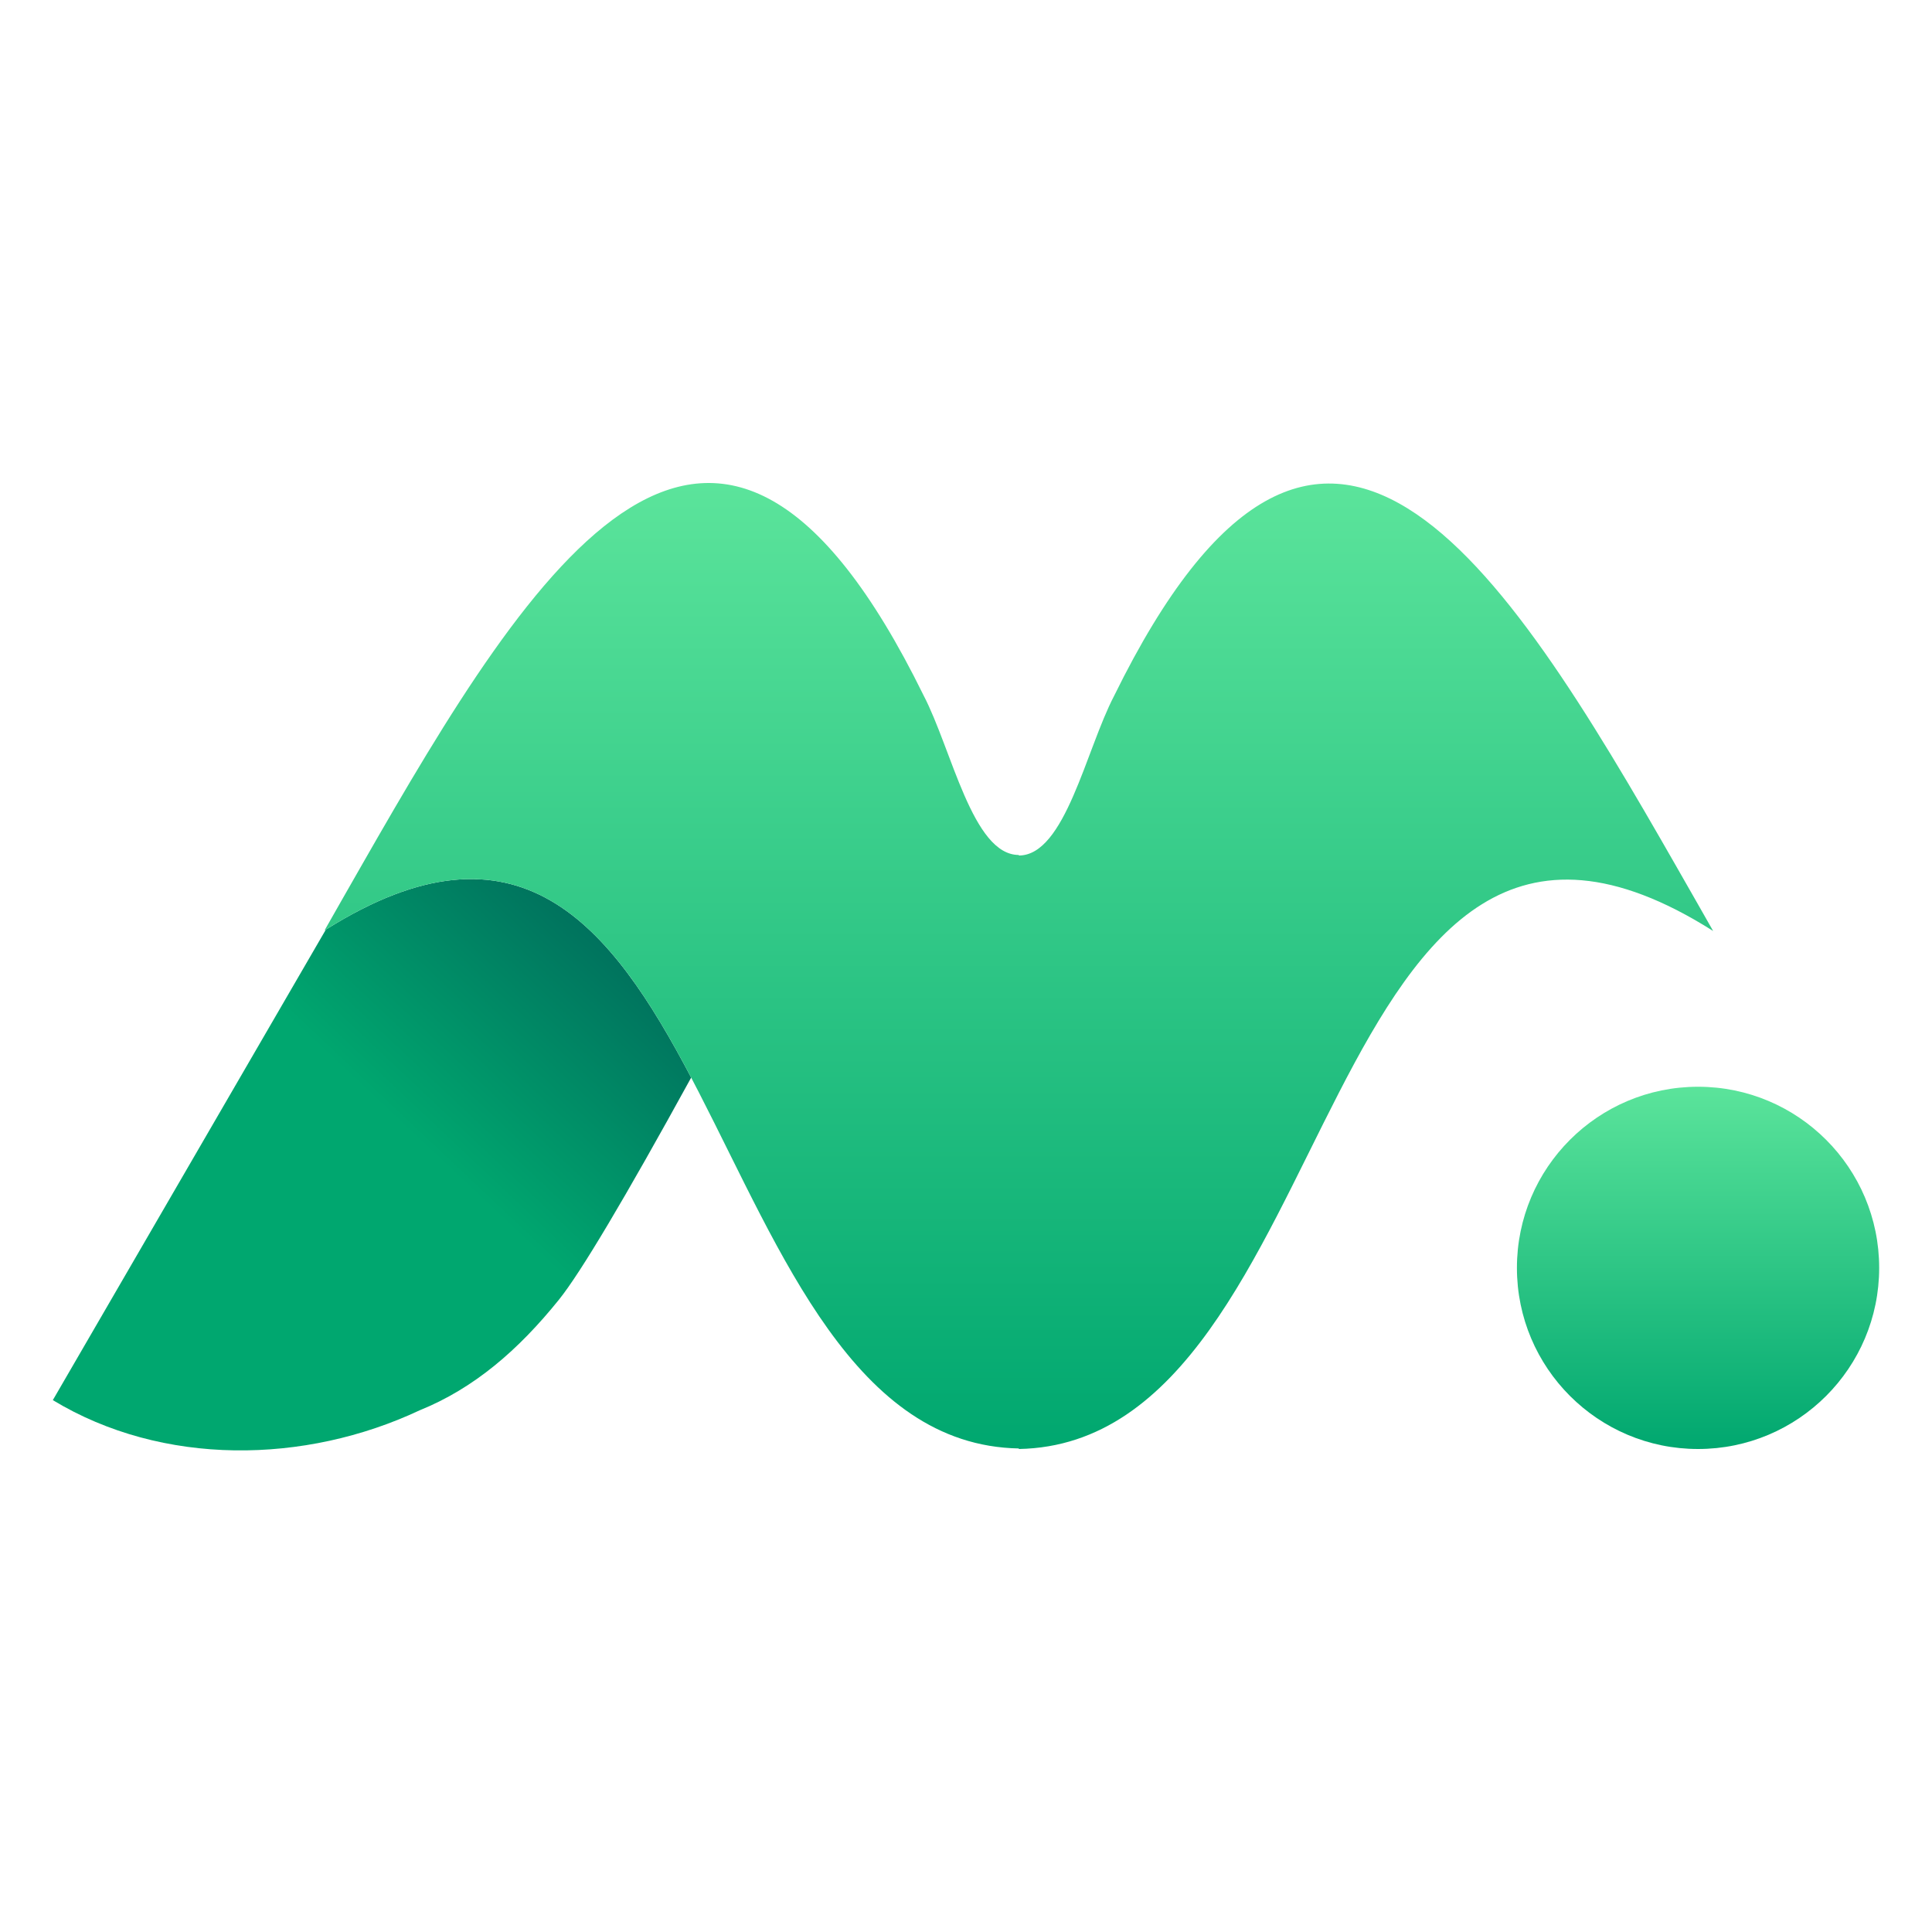
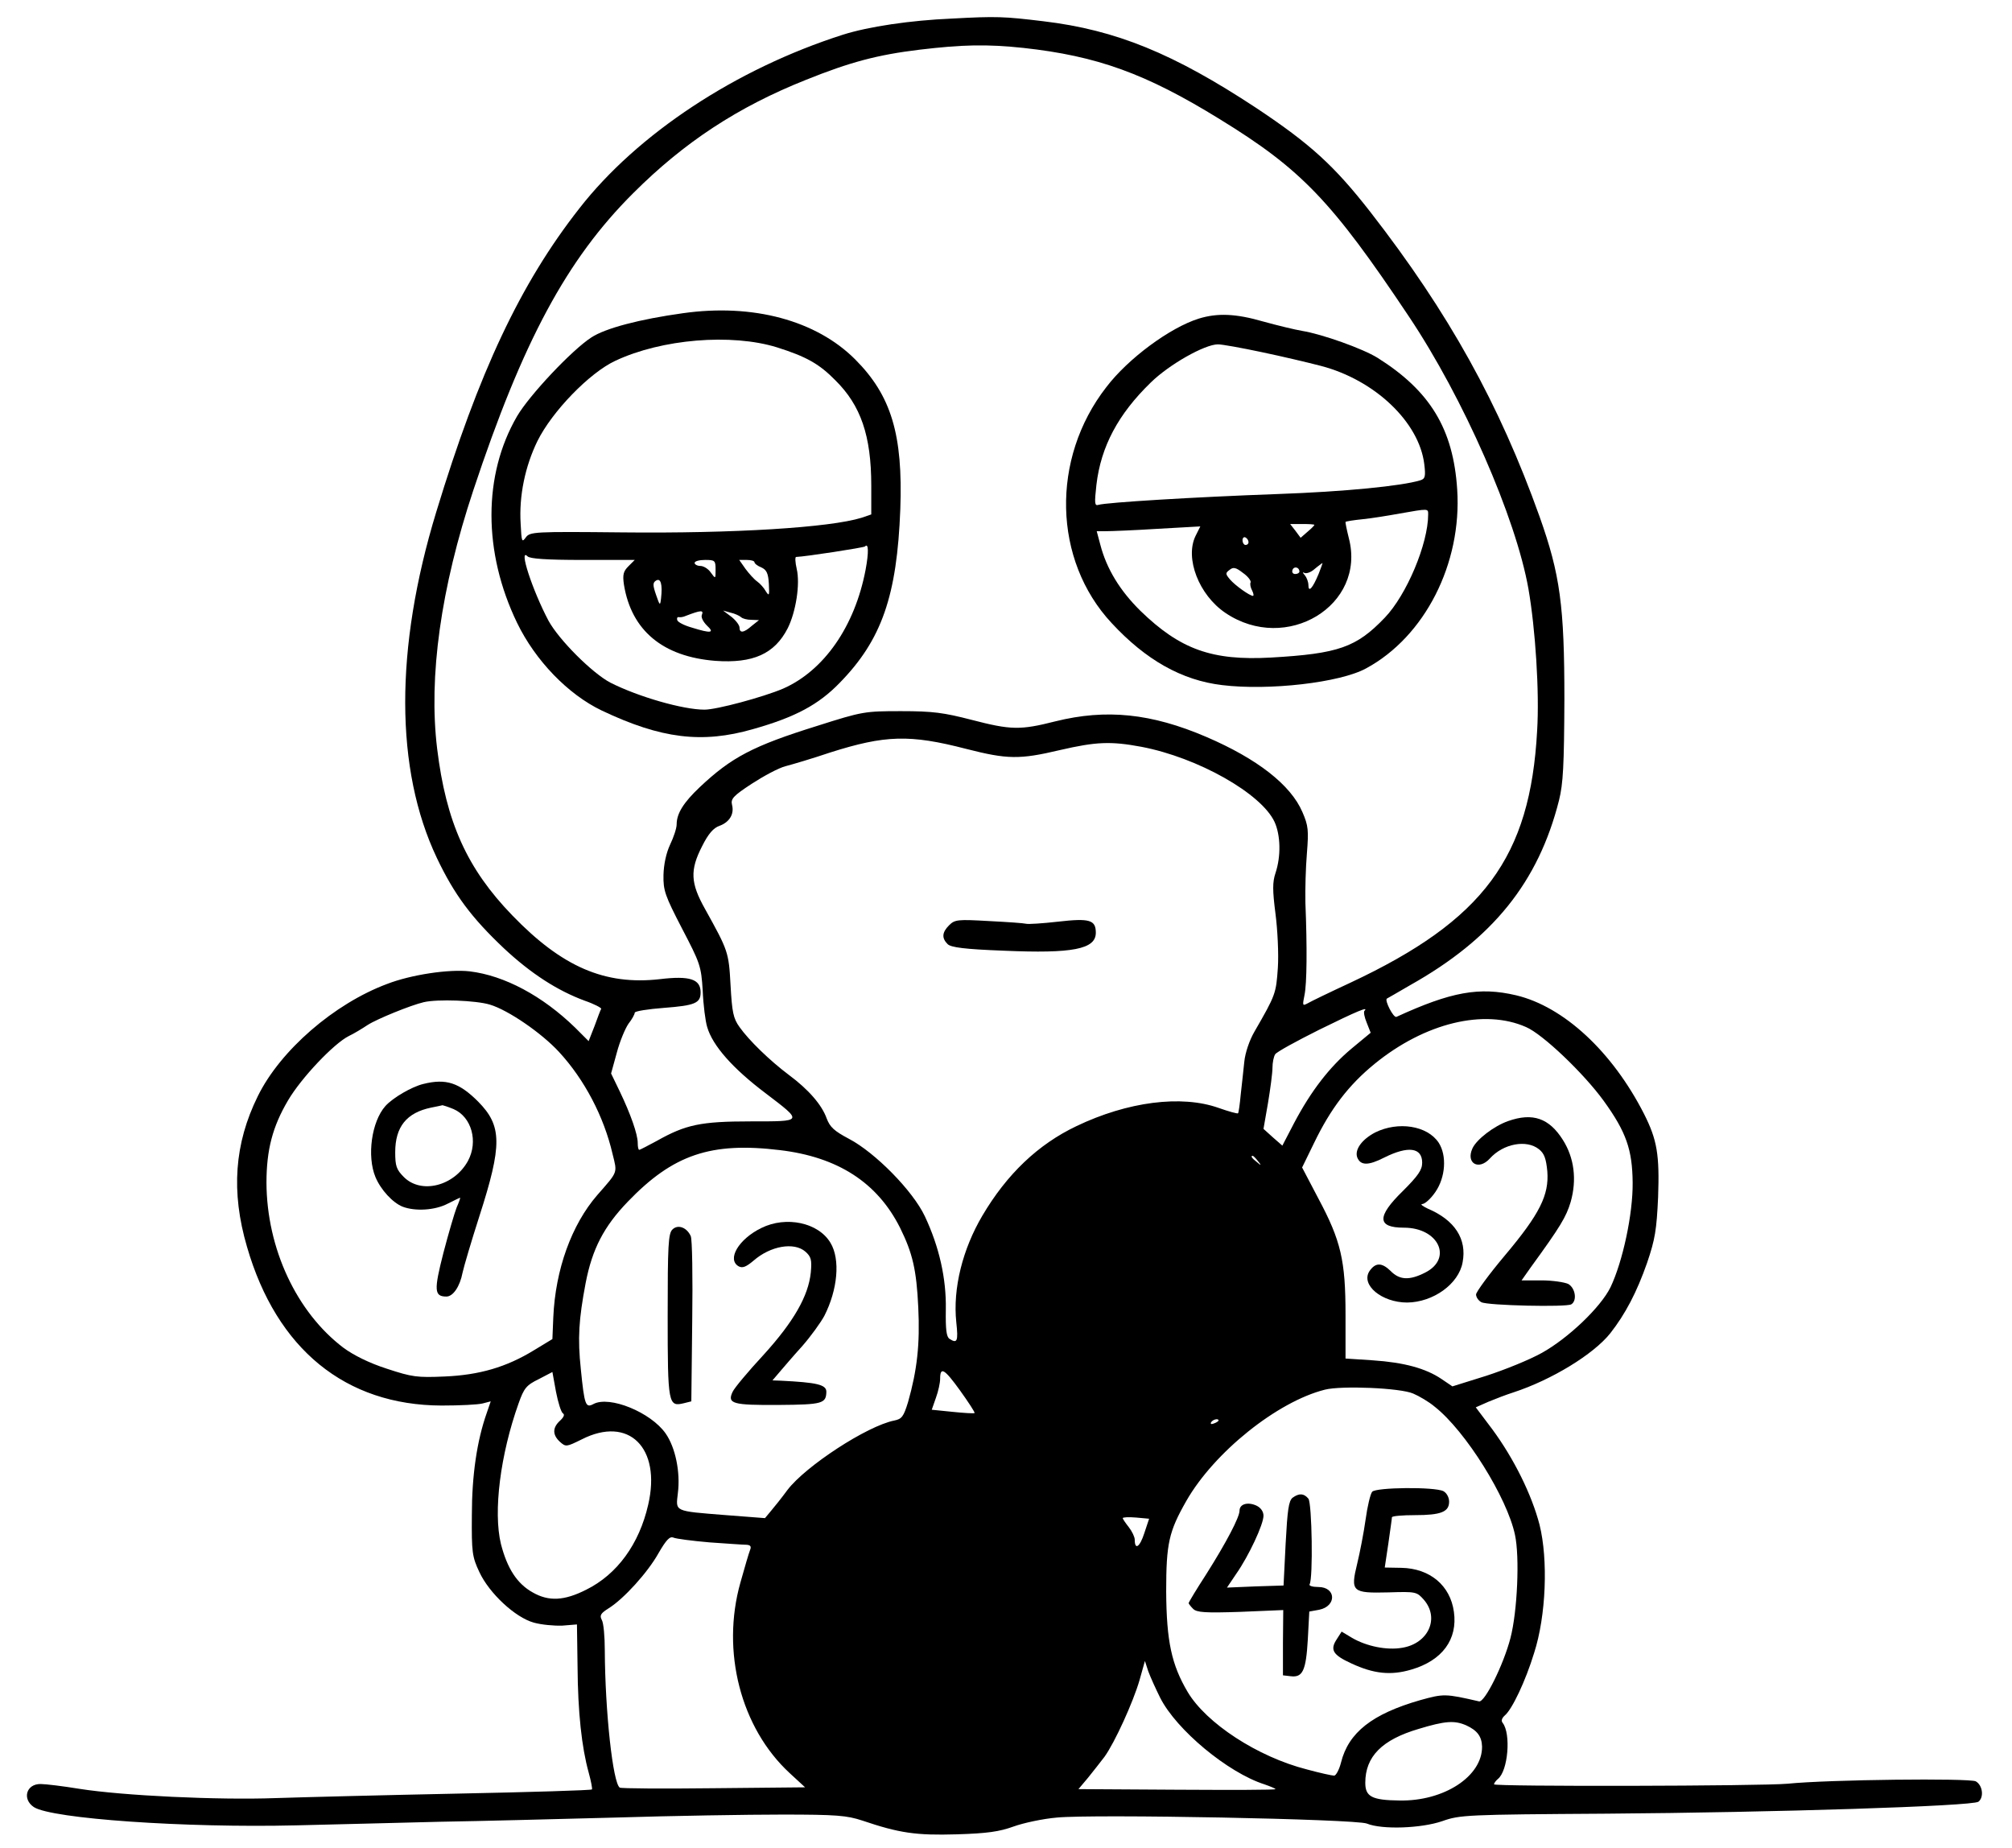
- <svg xmlns="http://www.w3.org/2000/svg" width="256" height="256" viewBox="0 0 256 256" fill="none">
-   <path d="M43.176 123.179C68.756 107.091 80.918 122.509 91.584 142.787C82.758 158.858 76.918 168.665 74.066 172.209C68.686 178.894 62.818 183.956 55.601 186.876C40.428 194.007 21.566 194.34 7 185.524L43.176 123.179Z" fill="url(#paint0_linear_4107_1209904)" />
-   <path fill-rule="evenodd" clip-rule="evenodd" d="M222.155 114.863C199.02 74.385 175.105 36.249 147.634 92.191C143.875 99.383 141.136 113.359 135 113.359V113.288C128.864 113.288 126.125 99.312 122.367 92.12C94.895 36.178 70.98 74.314 47.845 114.792C46.104 117.845 44.431 120.758 43 123.29C96.019 89.727 91.555 191.123 135 191.929V192C178.446 191.194 173.981 89.798 227 123.36C225.57 120.829 223.897 117.916 222.155 114.863" fill="url(#paint1_linear_4107_1209904)" />
-   <path fill-rule="evenodd" clip-rule="evenodd" d="M225 192C238.254 192 249 181.254 249 168C249 154.746 238.254 144 225 144C211.746 144 201 154.746 201 168C201 181.254 211.746 192 225 192" fill="url(#paint2_linear_4107_1209904)" />
-   <defs>
-     <linearGradient id="paint0_linear_4107_1209904" x1="76" y1="83.895" x2="32.761" y2="129.812" gradientUnits="userSpaceOnUse">
-       <stop stop-color="#004B50" />
-       <stop offset="1" stop-color="#00A76F" />
-     </linearGradient>
-     <linearGradient id="paint1_linear_4107_1209904" x1="43" y1="64" x2="43" y2="192" gradientUnits="userSpaceOnUse">
-       <stop stop-color="#5BE49B" />
-       <stop offset="1" stop-color="#00A76F" />
-     </linearGradient>
-     <linearGradient id="paint2_linear_4107_1209904" x1="201" y1="144" x2="201" y2="192" gradientUnits="userSpaceOnUse">
-       <stop stop-color="#5BE49B" />
-       <stop offset="1" stop-color="#00A76F" />
-     </linearGradient>
-   </defs>
+ <svg xmlns="http://www.w3.org/2000/svg" version="1.0" width="672pt" height="617pt" viewBox="0 0 672 617" preserveAspectRatio="xMidYMid meet">
+   <g transform="translate(0,617) scale(0.1,-0.1)" fill="#000000" stroke="none">
+     <path d="M3180 6108 c-141 -6 -280 -27 -365 -54 -357 -114 -686 -331 -880 -580 -197 -251 -336 -547 -478 -1014 -139 -456 -138 -860 2 -1155 58 -122 115 -199 224 -302 90 -84 178 -141 270 -175 32 -11 56 -24 55 -27 -2 -3 -12 -29 -22 -57 l-20 -51 -45 45 c-109 106 -236 174 -352 188 -69 8 -196 -11 -276 -42 -177 -66 -357 -222 -432 -375 -78 -158 -90 -319 -36 -503 99 -342 329 -529 650 -530 61 0 122 3 137 7 l27 7 -13 -38 c-33 -93 -50 -209 -50 -342 -1 -124 1 -139 25 -190 33 -71 120 -152 182 -169 25 -7 67 -11 95 -10 l49 4 2 -140 c1 -154 14 -271 37 -354 8 -29 13 -55 11 -57 -2 -3 -204 -9 -448 -14 -244 -5 -518 -12 -609 -15 -191 -7 -510 8 -655 31 -55 9 -113 16 -129 16 -48 1 -63 -50 -23 -77 60 -39 506 -70 877 -61 135 3 351 9 480 12 129 2 393 9 585 14 193 6 444 10 558 10 182 0 215 -3 267 -20 124 -42 180 -50 315 -46 102 3 143 9 190 26 33 12 98 26 145 30 123 12 997 -5 1035 -20 51 -21 182 -16 252 8 59 21 80 22 550 25 555 4 1222 25 1241 40 19 15 14 55 -9 68 -22 11 -490 6 -629 -8 -86 -8 -980 -10 -980 -2 0 4 6 12 13 18 34 27 44 151 16 187 -6 7 -3 16 7 25 24 20 69 114 98 209 40 124 47 312 18 428 -26 100 -85 220 -158 319 l-55 73 43 19 c24 10 61 24 83 31 128 42 267 127 323 197 51 65 89 138 123 235 27 79 32 111 37 220 5 141 -3 191 -47 278 -106 208 -268 358 -427 396 -123 29 -217 12 -400 -72 -10 -4 -40 55 -32 61 2 1 37 21 78 45 276 155 428 344 497 617 14 56 17 117 18 338 0 311 -14 416 -83 610 -134 375 -303 680 -565 1017 -121 155 -200 227 -382 348 -275 181 -467 260 -710 289 -132 16 -157 17 -305 9z m238 -98 c246 -27 408 -85 656 -238 272 -167 374 -273 631 -658 183 -273 358 -673 400 -911 23 -132 37 -343 29 -473 -23 -423 -178 -633 -624 -842 -69 -32 -133 -63 -143 -69 -17 -9 -17 -7 -10 28 8 38 9 159 3 308 -1 44 1 118 5 165 6 77 5 92 -15 138 -39 91 -151 178 -321 251 -184 79 -335 94 -504 52 -118 -30 -149 -29 -280 5 -93 24 -129 29 -235 29 -122 0 -129 -1 -280 -49 -215 -67 -287 -105 -393 -205 -54 -51 -77 -88 -77 -124 0 -13 -10 -43 -22 -68 -13 -28 -21 -65 -22 -101 -1 -52 5 -69 62 -179 60 -115 64 -125 69 -207 2 -48 9 -103 15 -122 18 -62 85 -138 195 -221 126 -96 127 -94 -50 -94 -167 0 -217 -11 -313 -65 -30 -16 -56 -30 -59 -30 -3 0 -5 10 -5 23 0 29 -24 97 -60 172 l-29 60 19 69 c10 38 28 81 39 97 12 15 21 32 21 37 0 5 44 12 97 16 105 8 123 16 123 52 0 44 -36 56 -136 44 -184 -21 -327 41 -493 213 -151 156 -221 311 -251 557 -29 240 12 535 121 863 165 497 312 771 534 992 170 170 350 288 576 378 149 60 240 84 380 101 143 17 224 19 347 6z m-191 -2341 c137 -35 178 -36 313 -4 121 28 170 30 272 11 189 -36 401 -156 445 -251 20 -44 22 -114 3 -171 -10 -30 -10 -57 0 -135 7 -53 11 -135 8 -181 -6 -86 -7 -90 -78 -213 -17 -29 -31 -71 -34 -100 -3 -27 -8 -77 -12 -110 -3 -33 -7 -61 -9 -63 -2 -2 -31 6 -65 18 -124 44 -304 21 -475 -61 -128 -61 -232 -160 -314 -299 -66 -112 -99 -243 -87 -356 7 -64 3 -72 -23 -55 -10 7 -13 31 -12 97 2 104 -22 210 -70 312 -40 85 -166 213 -254 259 -49 26 -63 39 -74 68 -16 45 -60 96 -126 145 -64 48 -134 116 -165 160 -21 29 -25 50 -30 140 -6 111 -8 115 -85 254 -49 87 -51 130 -10 210 21 42 38 61 58 68 33 12 50 39 42 70 -5 20 4 30 65 70 40 26 90 53 113 59 23 6 91 26 150 46 183 58 265 61 454 12z m-1591 -854 c61 -18 173 -95 231 -158 85 -92 150 -216 179 -341 16 -65 19 -57 -51 -137 -86 -99 -140 -249 -147 -408 l-3 -73 -61 -37 c-93 -57 -183 -83 -299 -88 -92 -4 -108 -2 -193 26 -59 19 -111 45 -145 70 -157 119 -256 332 -257 551 0 109 20 187 72 275 44 75 153 190 203 215 17 8 45 25 63 37 31 20 144 66 187 76 46 11 175 6 221 -8z m2921 -21 c-3 -4 0 -21 8 -40 l13 -33 -64 -53 c-73 -61 -135 -141 -192 -249 l-39 -75 -32 28 -31 28 15 86 c8 48 15 101 15 118 0 17 4 37 9 45 5 8 71 44 147 82 128 63 167 79 151 63z m540 -54 c56 -24 193 -155 259 -246 76 -105 96 -164 97 -274 1 -104 -33 -263 -74 -349 -33 -67 -141 -170 -229 -219 -41 -23 -125 -57 -187 -77 l-112 -35 -37 25 c-52 35 -124 55 -229 62 l-91 6 0 146 c0 181 -15 247 -91 389 l-54 103 40 82 c55 114 115 193 202 264 168 137 366 185 506 123z m-2492 -411 c193 -23 325 -108 401 -259 42 -85 55 -140 61 -266 6 -124 -4 -210 -34 -316 -15 -49 -21 -57 -46 -62 -91 -18 -296 -152 -357 -232 -19 -26 -44 -57 -55 -70 l-20 -24 -130 10 c-176 14 -168 11 -161 73 9 70 -8 153 -41 200 -49 70 -187 127 -241 98 -26 -14 -30 -4 -42 116 -11 104 -7 166 16 288 22 114 61 189 141 272 151 157 277 200 508 172z m1596 -36 c13 -16 12 -17 -3 -4 -17 13 -22 21 -14 21 2 0 10 -8 17 -17z m-946 -842 c-2 -2 -35 0 -74 4 l-69 7 14 40 c8 22 14 50 14 63 0 42 14 34 66 -38 28 -39 51 -74 49 -76z m-1375 -1 c7 -4 3 -13 -10 -25 -25 -23 -25 -47 0 -70 20 -18 22 -17 73 8 157 80 266 -28 222 -218 -30 -132 -104 -233 -207 -284 -73 -37 -125 -40 -179 -9 -52 29 -85 80 -106 162 -26 108 -2 298 59 469 18 51 26 61 67 81 l46 24 12 -66 c7 -36 17 -68 23 -72z m2840 66 c19 -8 52 -27 72 -44 103 -81 242 -304 268 -428 16 -74 8 -255 -15 -344 -23 -89 -86 -216 -105 -212 -113 26 -118 26 -197 4 -160 -46 -239 -108 -264 -208 -6 -24 -17 -44 -23 -44 -7 0 -48 9 -92 21 -164 42 -335 154 -397 258 -54 91 -71 170 -72 336 0 161 9 200 67 302 93 163 304 332 463 372 55 14 252 6 295 -13z m-650 -90 c0 -2 -7 -7 -16 -10 -8 -3 -12 -2 -9 4 6 10 25 14 25 6z m-248 -376 c-15 -47 -32 -58 -32 -22 0 9 -9 28 -20 42 -11 14 -20 27 -20 30 0 3 20 4 44 2 l44 -4 -16 -48z m-1452 -31 c58 -4 113 -8 124 -8 13 -1 16 -6 11 -18 -4 -10 -18 -58 -32 -108 -65 -230 1 -486 165 -637 l51 -47 -306 -3 c-168 -2 -309 -1 -313 2 -23 15 -49 254 -50 458 0 46 -4 92 -10 102 -8 15 -4 22 23 39 50 31 131 120 167 185 25 43 37 56 49 51 9 -4 63 -11 121 -16z m1505 -519 c54 -107 226 -250 348 -289 20 -7 37 -14 37 -16 0 -3 -148 -3 -329 -2 l-329 2 32 38 c17 21 42 53 55 70 34 47 96 183 117 256 l18 64 11 -34 c7 -19 25 -59 40 -89z m1022 -92 c37 -17 52 -37 53 -71 1 -99 -127 -183 -276 -180 -92 1 -114 13 -114 59 0 88 56 144 178 180 89 27 120 29 159 12z" />
+     <path d="M2281 5124 c-144 -20 -259 -50 -306 -81 -65 -42 -207 -193 -248 -263 -114 -196 -114 -454 0 -690 61 -126 170 -239 283 -293 198 -94 335 -111 505 -62 142 40 219 82 289 154 141 144 192 291 203 581 9 248 -30 379 -151 500 -130 130 -341 187 -575 154z m314 -114 c98 -31 141 -55 195 -110 85 -84 120 -185 120 -352 l0 -96 -32 -11 c-106 -33 -428 -53 -800 -49 -296 3 -308 2 -322 -17 -13 -18 -14 -14 -17 45 -6 94 15 193 56 277 49 99 174 228 260 268 155 73 388 92 540 45z m296 -743 c-36 -189 -139 -337 -276 -397 -66 -28 -221 -70 -262 -70 -72 0 -221 43 -314 90 -61 32 -172 143 -207 207 -54 102 -101 246 -70 215 8 -8 62 -12 185 -12 l173 0 -21 -21 c-17 -17 -20 -28 -15 -62 25 -153 130 -240 305 -254 126 -9 198 23 242 109 27 54 42 147 30 198 -5 22 -6 40 -2 40 31 1 225 31 230 35 12 13 13 -19 2 -78z m-501 1 c0 -32 0 -32 -16 -10 -8 12 -24 22 -35 22 -10 0 -19 5 -19 10 0 6 16 10 35 10 33 0 35 -2 35 -32z m130 24 c0 -4 10 -12 23 -17 17 -8 23 -19 25 -55 2 -39 1 -42 -10 -25 -6 11 -19 26 -29 33 -10 7 -27 26 -39 42 l-21 30 25 0 c14 0 26 -3 26 -8z m-312 -119 c-3 -27 -4 -27 -17 11 -11 32 -11 40 0 47 16 10 22 -13 17 -58z m136 -57 c-3 -8 5 -23 17 -35 27 -25 14 -27 -50 -7 -25 7 -47 18 -49 25 -2 6 0 11 5 10 4 -1 15 0 23 4 52 20 61 20 54 3z m131 -7 c5 -5 20 -9 35 -9 l25 -1 -24 -19 c-27 -24 -41 -25 -41 -6 0 8 -12 24 -27 36 l-28 21 25 -7 c14 -3 29 -10 35 -15z" />
+     <path d="M4004 5106 c-96 -30 -236 -133 -309 -229 -186 -239 -178 -578 18 -788 114 -123 234 -191 369 -207 155 -19 394 8 481 56 196 106 320 350 304 597 -13 203 -91 330 -266 440 -50 31 -185 79 -252 90 -24 4 -82 18 -129 31 -93 27 -154 29 -216 10z m210 -112 c67 -14 156 -35 198 -46 180 -47 328 -188 345 -328 5 -41 3 -49 -13 -54 -62 -19 -252 -38 -479 -46 -277 -10 -570 -28 -596 -36 -13 -4 -14 4 -7 67 15 128 73 236 181 341 62 61 181 128 225 128 14 0 80 -12 146 -26z m556 -542 c0 -98 -72 -269 -145 -345 -95 -99 -154 -120 -380 -133 -197 -11 -303 27 -436 156 -68 67 -113 140 -134 221 l-12 45 31 0 c17 0 95 3 173 8 l142 8 -16 -32 c-36 -74 11 -197 100 -257 203 -137 471 25 412 250 -7 28 -12 53 -11 54 2 2 27 6 57 9 30 3 86 12 124 19 97 17 95 17 95 -3z m-380 -35 c0 -2 -10 -12 -23 -23 l-23 -20 -17 23 -18 23 41 0 c22 0 40 -1 40 -3z m-220 -58 c0 -5 -4 -9 -10 -9 -5 0 -10 7 -10 16 0 8 5 12 10 9 6 -3 10 -10 10 -16z m234 -106 c-20 -48 -34 -63 -34 -37 0 11 -6 26 -12 33 -8 9 -8 11 -2 8 7 -4 23 2 35 13 13 11 25 19 26 20 1 0 -5 -17 -13 -37z m-227 -28 c-3 -5 0 -18 5 -27 5 -10 6 -18 3 -18 -11 0 -60 35 -77 55 -15 18 -16 21 -1 32 12 10 21 8 44 -10 16 -11 28 -26 26 -32z m163 36 c0 -4 -6 -8 -14 -8 -8 0 -12 6 -9 14 5 13 23 9 23 -6z" />
+     <path d="M3170 3080 c-24 -24 -25 -43 -5 -63 11 -11 56 -17 188 -22 230 -10 307 5 307 60 0 43 -21 49 -126 37 -52 -6 -101 -9 -107 -7 -7 2 -63 6 -124 9 -104 6 -114 5 -133 -14z" />
+     <path d="M1414 2550 c-38 -9 -102 -46 -127 -74 -46 -52 -62 -167 -33 -237 18 -43 58 -86 91 -99 42 -16 108 -12 150 10 22 11 40 20 42 20 1 0 -4 -15 -12 -33 -7 -18 -27 -86 -44 -151 -32 -125 -31 -146 10 -146 22 0 45 33 54 80 4 19 29 104 56 188 77 239 76 302 -4 383 -63 63 -107 78 -183 59z m101 -84 c60 -26 83 -108 48 -173 -46 -84 -156 -112 -214 -54 -25 25 -29 37 -29 83 0 85 38 132 120 149 19 4 36 7 38 8 1 0 18 -5 37 -13z" />
+     <path d="M5037 2426 c-48 -17 -105 -61 -119 -91 -23 -50 21 -75 58 -34 45 50 123 64 164 31 18 -14 24 -32 28 -74 6 -79 -25 -142 -142 -281 -53 -63 -96 -122 -96 -130 0 -9 8 -21 18 -26 21 -11 284 -17 300 -7 20 12 14 54 -10 68 -13 6 -53 12 -90 12 l-66 0 31 44 c99 136 118 168 133 218 21 74 12 147 -26 207 -46 73 -101 92 -183 63z" />
+     <path d="M4593 2388 c-44 -23 -69 -57 -60 -83 11 -28 37 -28 90 -1 80 40 127 34 127 -17 0 -24 -13 -43 -65 -95 -87 -85 -86 -122 4 -122 116 0 164 -103 71 -150 -53 -27 -86 -25 -116 6 -29 28 -50 28 -70 -1 -30 -46 41 -105 126 -105 87 1 172 62 185 134 15 78 -26 141 -115 179 -19 9 -28 16 -19 16 9 1 28 18 43 40 34 49 39 122 11 165 -38 57 -135 72 -212 34z" />
+     <path d="M2543 2069 c-76 -37 -116 -105 -76 -128 13 -7 25 -2 50 19 56 49 135 63 173 30 19 -17 22 -27 18 -70 -8 -78 -57 -164 -158 -275 -51 -55 -97 -110 -103 -123 -19 -40 0 -45 154 -44 147 1 158 5 159 44 0 24 -32 31 -152 37 l-28 1 23 27 c12 14 46 54 76 87 29 33 62 79 74 101 45 88 54 189 21 244 -40 68 -148 91 -231 50z" />
+     <path d="M2246 2064 c-14 -13 -16 -54 -16 -288 0 -297 2 -305 55 -292 l24 6 3 268 c2 147 0 275 -5 284 -13 29 -43 40 -61 22z" />
+     <path d="M4583 1188 c-6 -7 -16 -49 -22 -93 -6 -43 -19 -110 -28 -147 -23 -94 -17 -99 104 -96 93 3 95 2 119 -25 53 -62 14 -146 -73 -160 -51 -9 -119 5 -167 33 l-35 21 -16 -25 c-24 -36 -13 -53 48 -81 75 -35 132 -41 200 -21 104 30 156 101 143 193 -12 88 -80 145 -175 147 l-56 1 12 80 c6 44 12 83 12 88 1 4 35 7 77 7 87 0 114 11 114 45 0 14 -8 29 -19 35 -29 15 -226 13 -238 -2z" />
+     <path d="M4317 1168 c-13 -11 -17 -41 -23 -153 l-7 -140 -94 -3 -95 -4 31 46 c42 60 91 165 91 194 0 14 -9 27 -24 34 -29 13 -56 5 -56 -17 0 -22 -44 -106 -111 -212 -33 -51 -59 -94 -59 -97 0 -2 7 -11 15 -19 12 -12 40 -14 158 -10 l143 6 -1 -109 0 -109 26 -3 c40 -5 51 19 57 122 l5 94 33 6 c59 12 57 76 -3 76 -19 0 -32 4 -29 9 12 19 8 271 -4 286 -15 18 -31 19 -53 3z" />
+   </g>
</svg>
